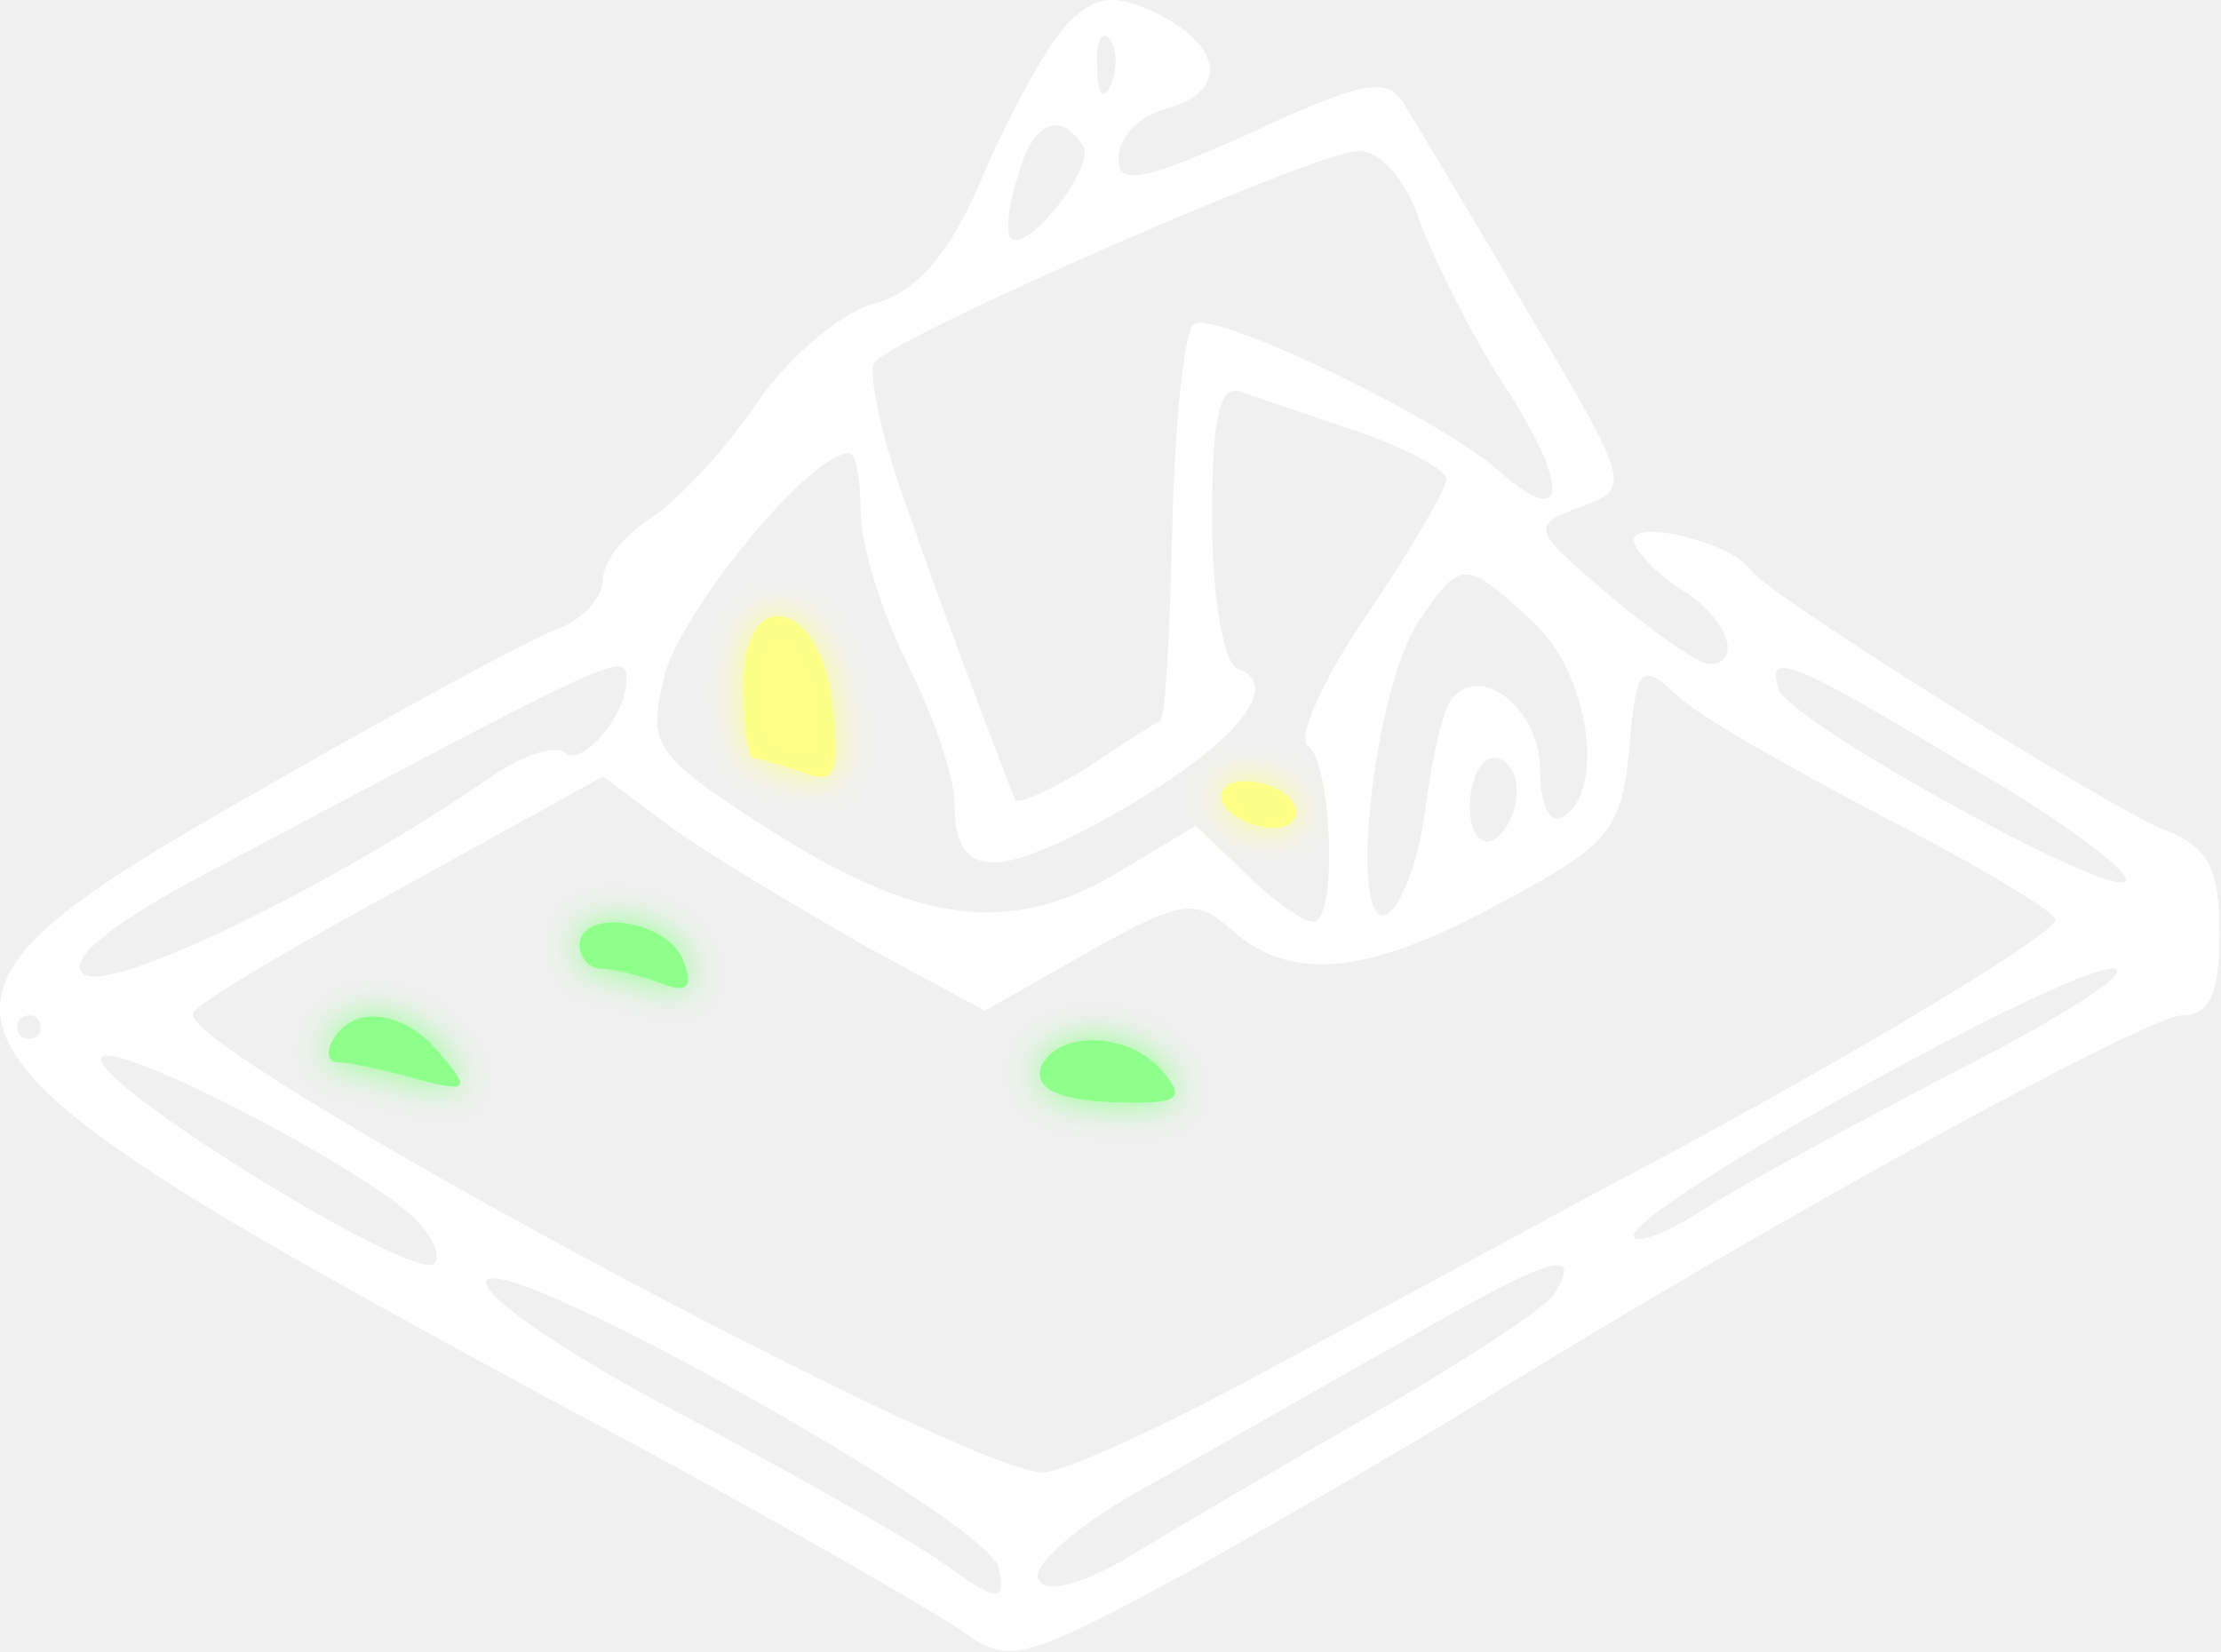
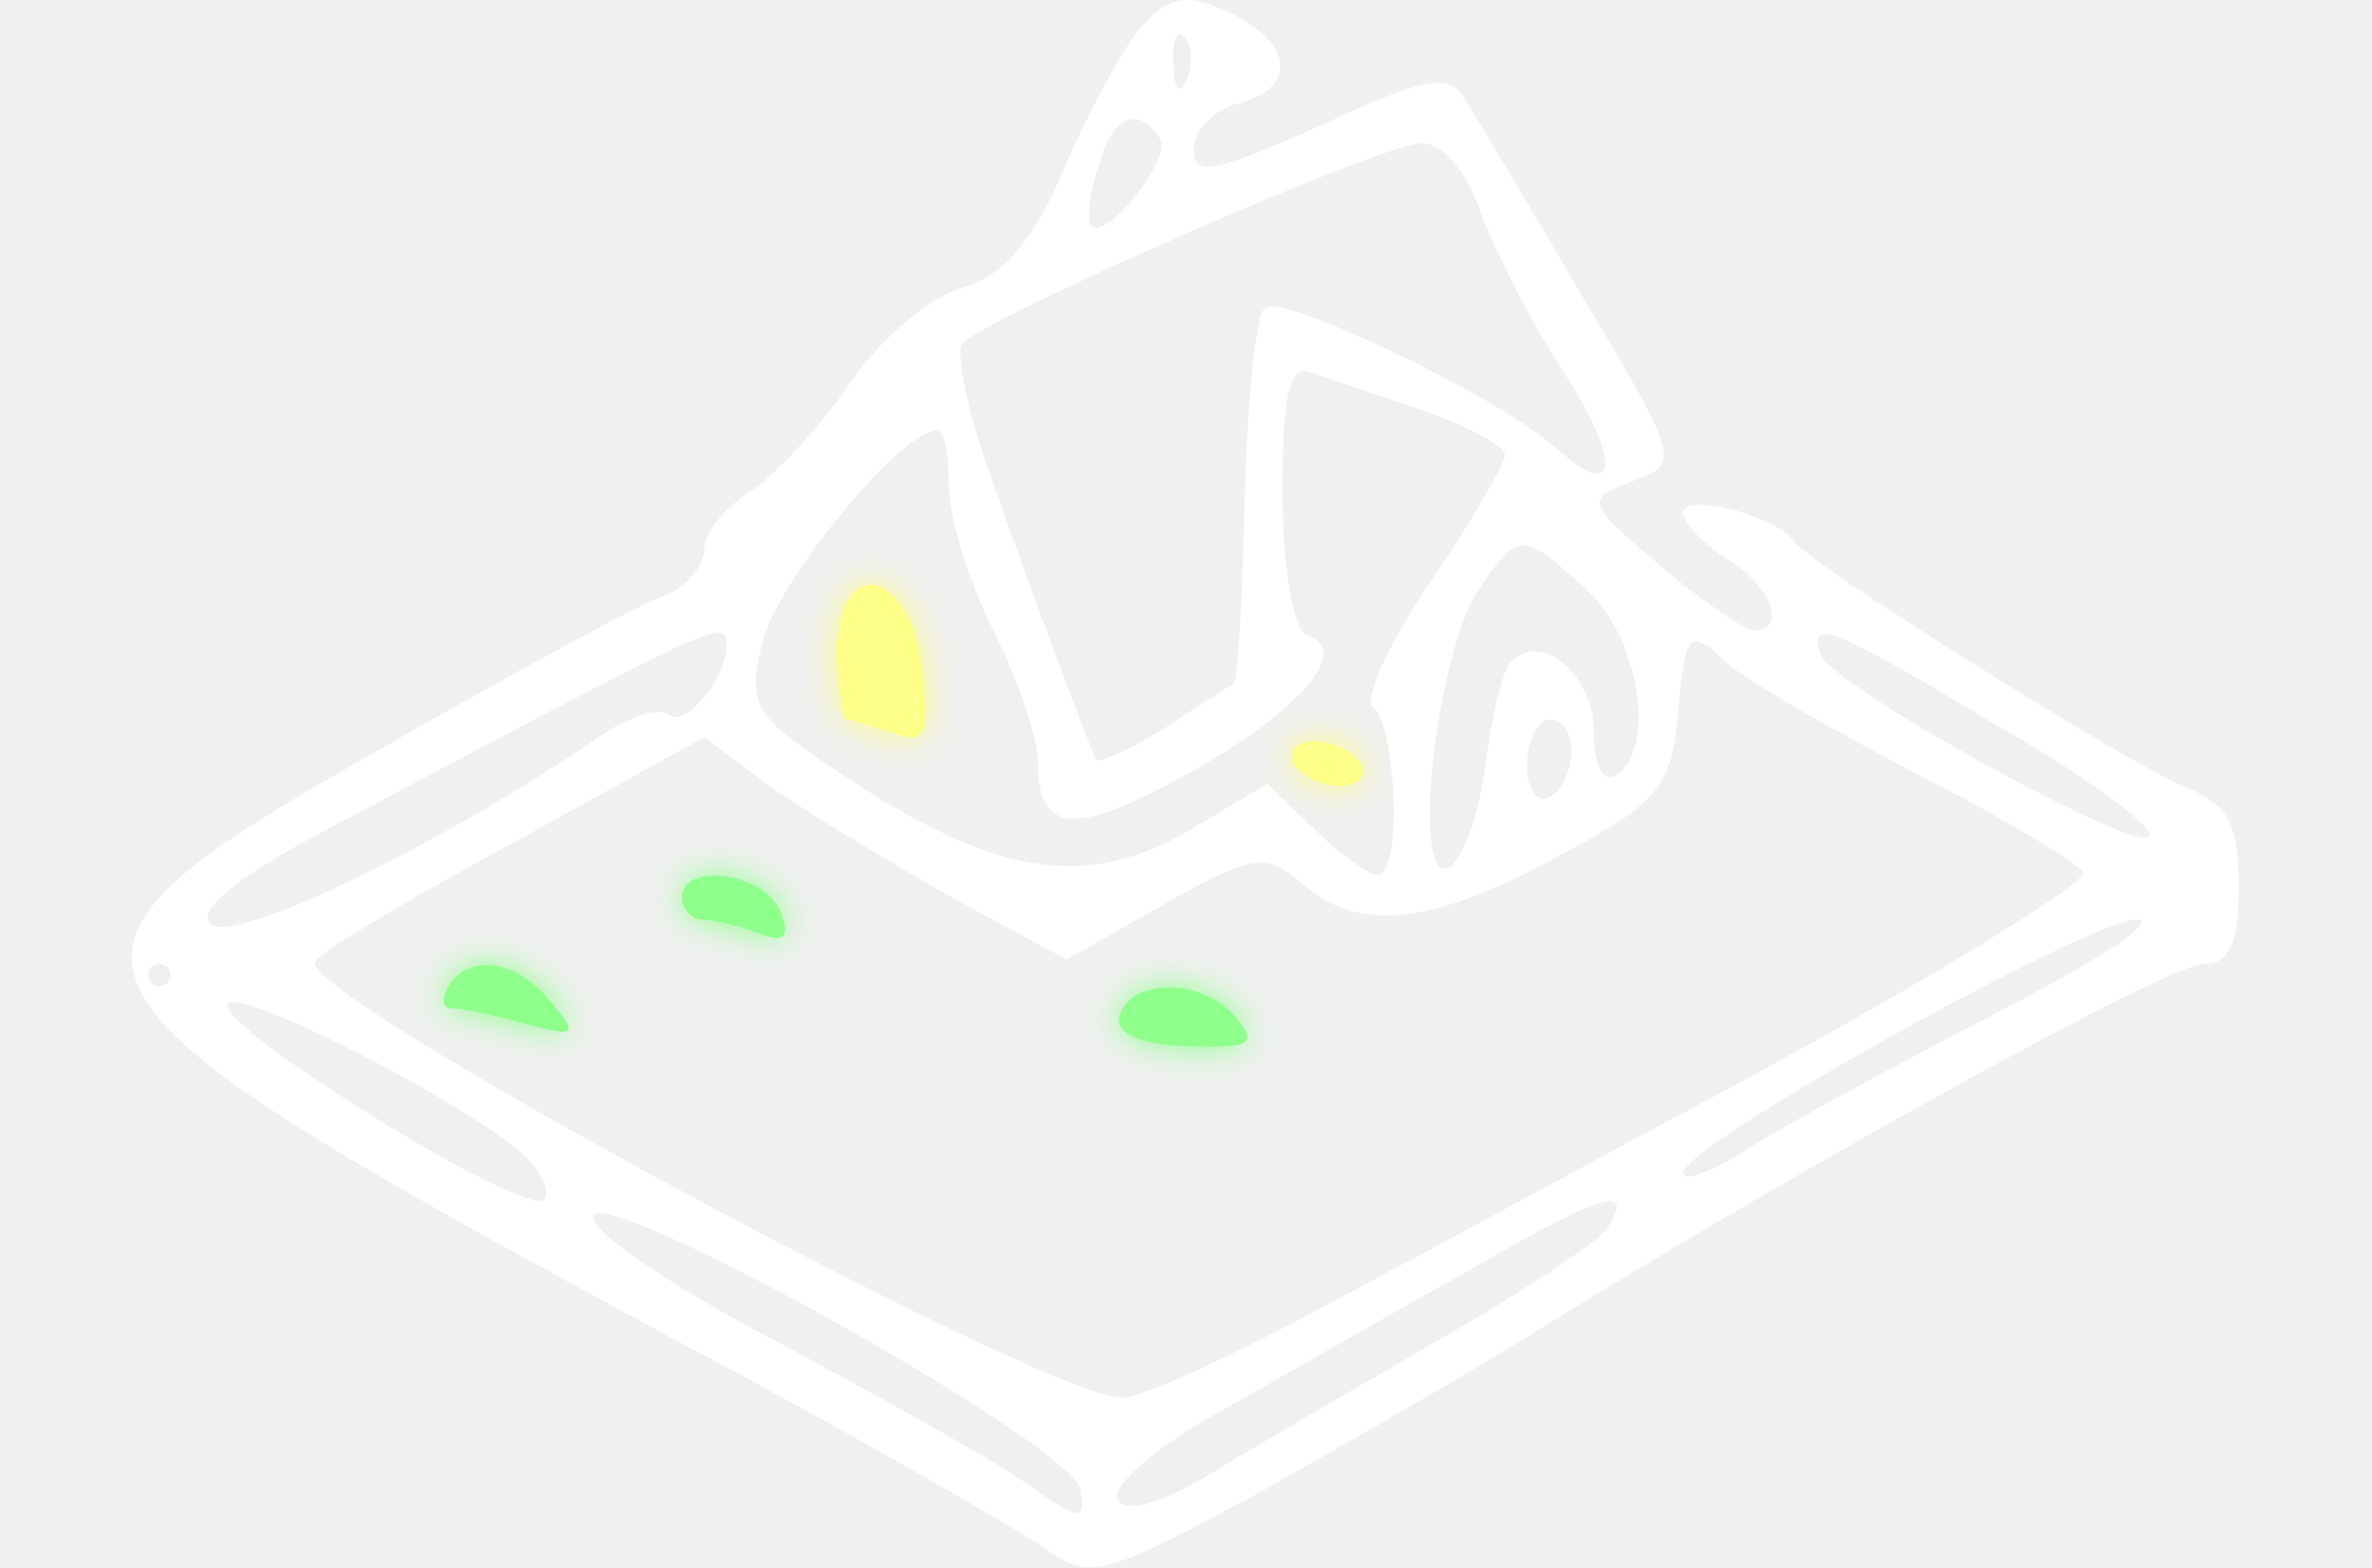
- <svg xmlns="http://www.w3.org/2000/svg" width="242" height="100%" viewBox="0 0 242 180" fill="none">
+ <svg xmlns="http://www.w3.org/2000/svg" width="242" height="160" viewBox="0 0 242 180" fill="none">
  <path d="M115.989 2.942C113.946 5.24 109.862 12.643 107.054 19.28C103.48 27.704 99.906 31.789 95.311 33.065C91.993 33.831 86.121 38.681 82.547 43.787C78.973 49.148 73.612 54.764 70.804 56.551C67.996 58.338 65.699 61.146 65.699 63.188C65.699 64.975 63.657 67.272 61.359 68.294C58.806 69.059 44.255 76.973 28.683 85.908C-14.459 110.415 -13.182 112.967 61.87 153.557C83.058 164.789 102.459 176.021 105.267 178.063C109.862 181.382 111.904 180.871 129.263 171.426C139.73 165.555 155.302 156.62 163.726 151.259C193.593 132.879 233.927 110.67 237.757 110.67C240.82 110.67 241.841 108.117 241.841 101.735C241.841 94.587 240.565 92.29 235.97 90.503C229.588 87.95 192.828 64.975 190.785 62.167C188.743 59.104 178.021 56.551 178.021 58.848C178.021 59.869 180.319 62.422 183.127 64.209C188.233 67.272 190.019 72.378 186.19 72.378C185.169 72.378 180.319 69.059 175.469 64.975C166.789 57.572 166.789 57.317 172.15 55.274C177.766 53.232 177.766 52.977 166.534 34.086C160.407 23.62 154.28 13.409 153.004 11.367C151.217 8.303 148.409 8.814 136.411 14.43C124.413 19.791 121.86 20.301 121.86 17.238C121.86 14.94 124.158 12.643 126.966 11.877C133.858 10.09 133.348 4.984 125.945 1.411C121.094 -0.887 119.052 -0.376 115.989 2.942ZM121.094 9.069C120.328 11.111 119.563 10.345 119.563 7.537C119.307 4.729 120.073 3.198 120.839 4.219C121.605 4.984 121.86 7.282 121.094 9.069ZM118.031 15.961C119.307 18.259 111.904 27.704 110.117 25.917C109.607 25.407 109.862 22.343 110.883 19.28C112.415 13.409 115.478 11.877 118.031 15.961ZM154.791 24.386C156.578 28.981 160.662 37.15 164.236 42.511C171.129 53.232 170.618 57.827 163.471 51.445C156.578 45.319 131.816 33.576 130.029 35.363C129.008 36.384 127.987 46.34 127.731 57.572C127.476 68.804 126.966 78.249 126.455 78.505C125.945 78.76 122.371 81.058 118.541 83.61C114.457 86.163 110.883 87.695 110.628 87.184C109.862 85.397 103.225 68.038 98.63 54.764C95.822 47.105 94.545 40.213 95.311 39.447C98.119 36.384 143.559 16.472 147.899 16.472C150.196 16.217 153.259 19.535 154.791 24.386ZM148.154 47.105C153.259 48.892 157.599 51.19 157.599 52.211C157.599 53.232 153.77 59.869 148.92 67.017C144.069 74.165 141.261 80.547 142.538 81.313C145.09 83.1 145.856 100.459 143.048 100.459C142.027 100.459 138.708 98.161 135.9 95.353L130.284 89.992L121.35 95.353C109.862 101.99 99.906 100.714 83.568 90.248C71.315 82.334 70.549 81.313 72.336 73.91C73.868 67.017 88.163 49.403 92.503 49.403C93.269 49.403 93.779 52.211 93.779 55.785C93.779 59.359 96.077 66.762 98.885 72.378C101.693 77.994 103.991 84.631 103.991 87.439C103.991 95.864 108.33 96.119 121.86 88.461C134.369 81.313 139.985 74.676 134.879 72.889C133.348 72.378 132.071 65.23 132.071 56.551C132.071 45.319 132.837 41.745 135.39 42.766C136.922 43.276 142.793 45.319 148.154 47.105ZM167.044 67.783C173.171 73.399 174.958 86.163 170.363 88.971C168.831 89.992 167.81 87.695 167.81 83.866C167.81 77.484 161.684 72.378 158.365 75.952C157.344 76.718 156.067 82.334 155.302 88.205C154.536 94.077 152.494 99.182 150.962 99.693C146.877 100.969 149.685 75.186 154.536 67.783C159.131 60.891 159.641 60.891 167.044 67.783ZM68.252 74.165C68.252 77.994 63.401 83.61 61.614 82.079C60.593 81.058 56.764 82.334 53.19 84.887C36.087 96.629 11.58 108.628 9.027 106.075C7.495 104.543 11.58 101.225 20.259 96.374C68.252 70.846 68.252 70.846 68.252 74.165ZM205.591 89.227C215.547 94.332 223.972 99.438 223.972 100.203C223.972 101.99 197.167 117.818 174.192 129.816C165.768 134.411 150.196 142.835 139.219 148.706C128.497 154.578 117.265 159.939 113.946 160.449C107.309 161.726 18.983 114.244 21.025 110.415C21.791 109.138 32.257 103.011 44 96.629L65.699 84.631L73.612 90.503C77.952 93.566 87.397 99.182 94.545 103.267L107.309 110.159L118.541 103.777C129.008 97.906 130.284 97.906 134.369 101.48C140.751 107.096 149.175 106.33 163.981 98.161C175.469 92.034 176.745 90.248 177.511 81.568C178.277 72.633 178.787 72.123 182.616 75.697C184.914 77.994 195.38 83.866 205.591 89.227ZM213.76 83.1C223.716 88.716 231.63 94.587 231.63 95.864C231.63 98.927 195.125 78.76 193.849 75.186C192.317 70.846 195.125 71.868 213.76 83.1ZM165.257 86.163C165.257 88.205 164.236 90.758 162.705 91.524C161.428 92.29 160.152 90.758 160.152 87.95C160.152 84.887 161.428 82.589 162.705 82.589C164.236 82.589 165.257 84.121 165.257 86.163ZM213.505 116.541C201.762 122.668 188.998 129.56 185.169 132.113C181.085 134.666 178.021 135.687 178.021 134.666C178.277 131.347 224.227 105.82 230.098 105.564C232.906 105.564 225.503 110.415 213.505 116.541ZM4.432 111.946C4.432 112.712 3.921 113.223 3.156 113.223C2.39 113.223 1.879 112.712 1.879 111.946C1.879 111.18 2.39 110.67 3.156 110.67C3.921 110.67 4.432 111.18 4.432 111.946ZM45.021 132.624C47.063 134.666 48.085 136.708 47.319 137.729C45.021 139.772 9.537 117.818 11.069 115.265C12.345 113.223 38.639 126.752 45.021 132.624ZM108.841 170.916C109.607 174.745 108.841 174.745 102.459 170.15C98.374 167.342 85.611 160.194 74.123 154.067C62.38 147.941 52.935 141.559 52.935 139.772C52.935 135.177 107.564 165.555 108.841 170.916ZM169.342 141.048C168.321 142.58 159.386 148.451 149.175 154.323C138.964 160.194 127.221 167.086 122.626 169.895C117.776 172.703 113.946 173.724 113.181 172.192C112.159 170.916 117.01 166.576 123.647 162.747C130.54 158.918 143.303 151.514 152.494 146.409C168.831 136.964 172.661 135.687 169.342 141.048Z" fill="white" />
  <path d="M81.017 74.673C81.017 79.013 81.527 82.587 82.038 82.587C82.548 82.587 85.101 83.352 87.399 84.118C90.972 85.65 91.483 84.373 90.717 77.226C89.696 65.483 81.017 63.185 81.017 74.673Z" fill="#FDFF86" />
  <g filter="url(#filter0_f_2118_7230)">
    <path d="M81.016 74.675C81.016 79.014 81.526 82.588 82.037 82.588C82.547 82.588 85.1 83.354 87.398 84.12C90.972 85.652 91.482 84.375 90.716 77.228C89.695 65.485 81.016 63.187 81.016 74.675Z" fill="#FDFF86" />
  </g>
  <path d="M133.348 87.693C134.114 88.97 136.667 90.246 138.709 90.246C140.751 90.246 141.772 88.97 141.006 87.693C140.241 86.162 137.688 85.141 135.646 85.141C133.603 85.141 132.582 86.162 133.348 87.693Z" fill="#FDFF86" />
  <g filter="url(#filter1_f_2118_7230)">
    <path d="M133.348 87.693C134.114 88.97 136.667 90.246 138.709 90.246C140.751 90.246 141.772 88.97 141.006 87.693C140.241 86.162 137.688 85.141 135.646 85.141C133.603 85.141 132.582 86.162 133.348 87.693Z" fill="#FDFF86" />
  </g>
  <path d="M63.148 103.01C63.148 104.287 64.17 105.563 65.446 105.563C66.722 105.563 69.786 106.329 71.828 107.095C74.891 108.371 75.657 107.605 74.381 104.542C72.594 100.202 63.148 98.926 63.148 103.01Z" fill="#8EFF8B" />
  <g filter="url(#filter2_f_2118_7230)">
    <path d="M63.148 103.012C63.148 104.289 64.17 105.565 65.446 105.565C66.722 105.565 69.786 106.331 71.828 107.097C74.891 108.373 75.657 107.607 74.381 104.544C72.594 100.204 63.148 98.928 63.148 103.012Z" fill="#8EFF8B" />
  </g>
  <path d="M36.341 113.222C35.575 114.498 35.575 115.774 36.852 115.774C37.873 115.774 41.702 116.54 45.276 117.561C50.892 119.093 51.403 118.838 48.084 115.009C44.255 110.158 38.639 109.392 36.341 113.222Z" fill="#8EFF8B" />
  <g filter="url(#filter3_f_2118_7230)">
    <path d="M36.343 113.222C35.577 114.498 35.577 115.774 36.853 115.774C37.875 115.774 41.704 116.54 45.278 117.561C50.894 119.093 51.404 118.838 48.086 115.009C44.257 110.158 38.641 109.392 36.343 113.222Z" fill="#8EFF8B" />
  </g>
  <path d="M113.437 116.287C112.671 118.585 115.224 119.861 121.096 120.117C128.499 120.372 129.265 119.861 126.712 116.798C123.138 112.458 115.224 112.203 113.437 116.287Z" fill="#8EFF8B" />
  <g filter="url(#filter4_f_2118_7230)">
    <path d="M113.437 116.285C112.671 118.583 115.224 119.859 121.096 120.115C128.499 120.37 129.265 119.859 126.712 116.796C123.138 112.456 115.224 112.201 113.437 116.285Z" fill="#8EFF8B" />
  </g>
  <defs>
    <filter id="filter0_f_2118_7230" x="77.016" y="63.145" width="18.008" height="25.551" filterUnits="userSpaceOnUse" color-interpolation-filters="sRGB">
      <feFlood flood-opacity="0" result="BackgroundImageFix" />
      <feBlend mode="normal" in="SourceGraphic" in2="BackgroundImageFix" result="shape" />
      <feGaussianBlur stdDeviation="2" result="effect1_foregroundBlur_2118_7230" />
    </filter>
    <filter id="filter1_f_2118_7230" x="129.094" y="81.141" width="16.167" height="13.105" filterUnits="userSpaceOnUse" color-interpolation-filters="sRGB">
      <feFlood flood-opacity="0" result="BackgroundImageFix" />
      <feBlend mode="normal" in="SourceGraphic" in2="BackgroundImageFix" result="shape" />
      <feGaussianBlur stdDeviation="2" result="effect1_foregroundBlur_2118_7230" />
    </filter>
    <filter id="filter2_f_2118_7230" x="59.148" y="96.533" width="19.823" height="15.154" filterUnits="userSpaceOnUse" color-interpolation-filters="sRGB">
      <feFlood flood-opacity="0" result="BackgroundImageFix" />
      <feBlend mode="normal" in="SourceGraphic" in2="BackgroundImageFix" result="shape" />
      <feGaussianBlur stdDeviation="2" result="effect1_foregroundBlur_2118_7230" />
    </filter>
    <filter id="filter3_f_2118_7230" x="31.82" y="106.791" width="22.328" height="15.646" filterUnits="userSpaceOnUse" color-interpolation-filters="sRGB">
      <feFlood flood-opacity="0" result="BackgroundImageFix" />
      <feBlend mode="normal" in="SourceGraphic" in2="BackgroundImageFix" result="shape" />
      <feGaussianBlur stdDeviation="2" result="effect1_foregroundBlur_2118_7230" />
    </filter>
    <filter id="filter4_f_2118_7230" x="109.305" y="109.375" width="22.73" height="14.797" filterUnits="userSpaceOnUse" color-interpolation-filters="sRGB">
      <feFlood flood-opacity="0" result="BackgroundImageFix" />
      <feBlend mode="normal" in="SourceGraphic" in2="BackgroundImageFix" result="shape" />
      <feGaussianBlur stdDeviation="2" result="effect1_foregroundBlur_2118_7230" />
    </filter>
  </defs>
</svg>
